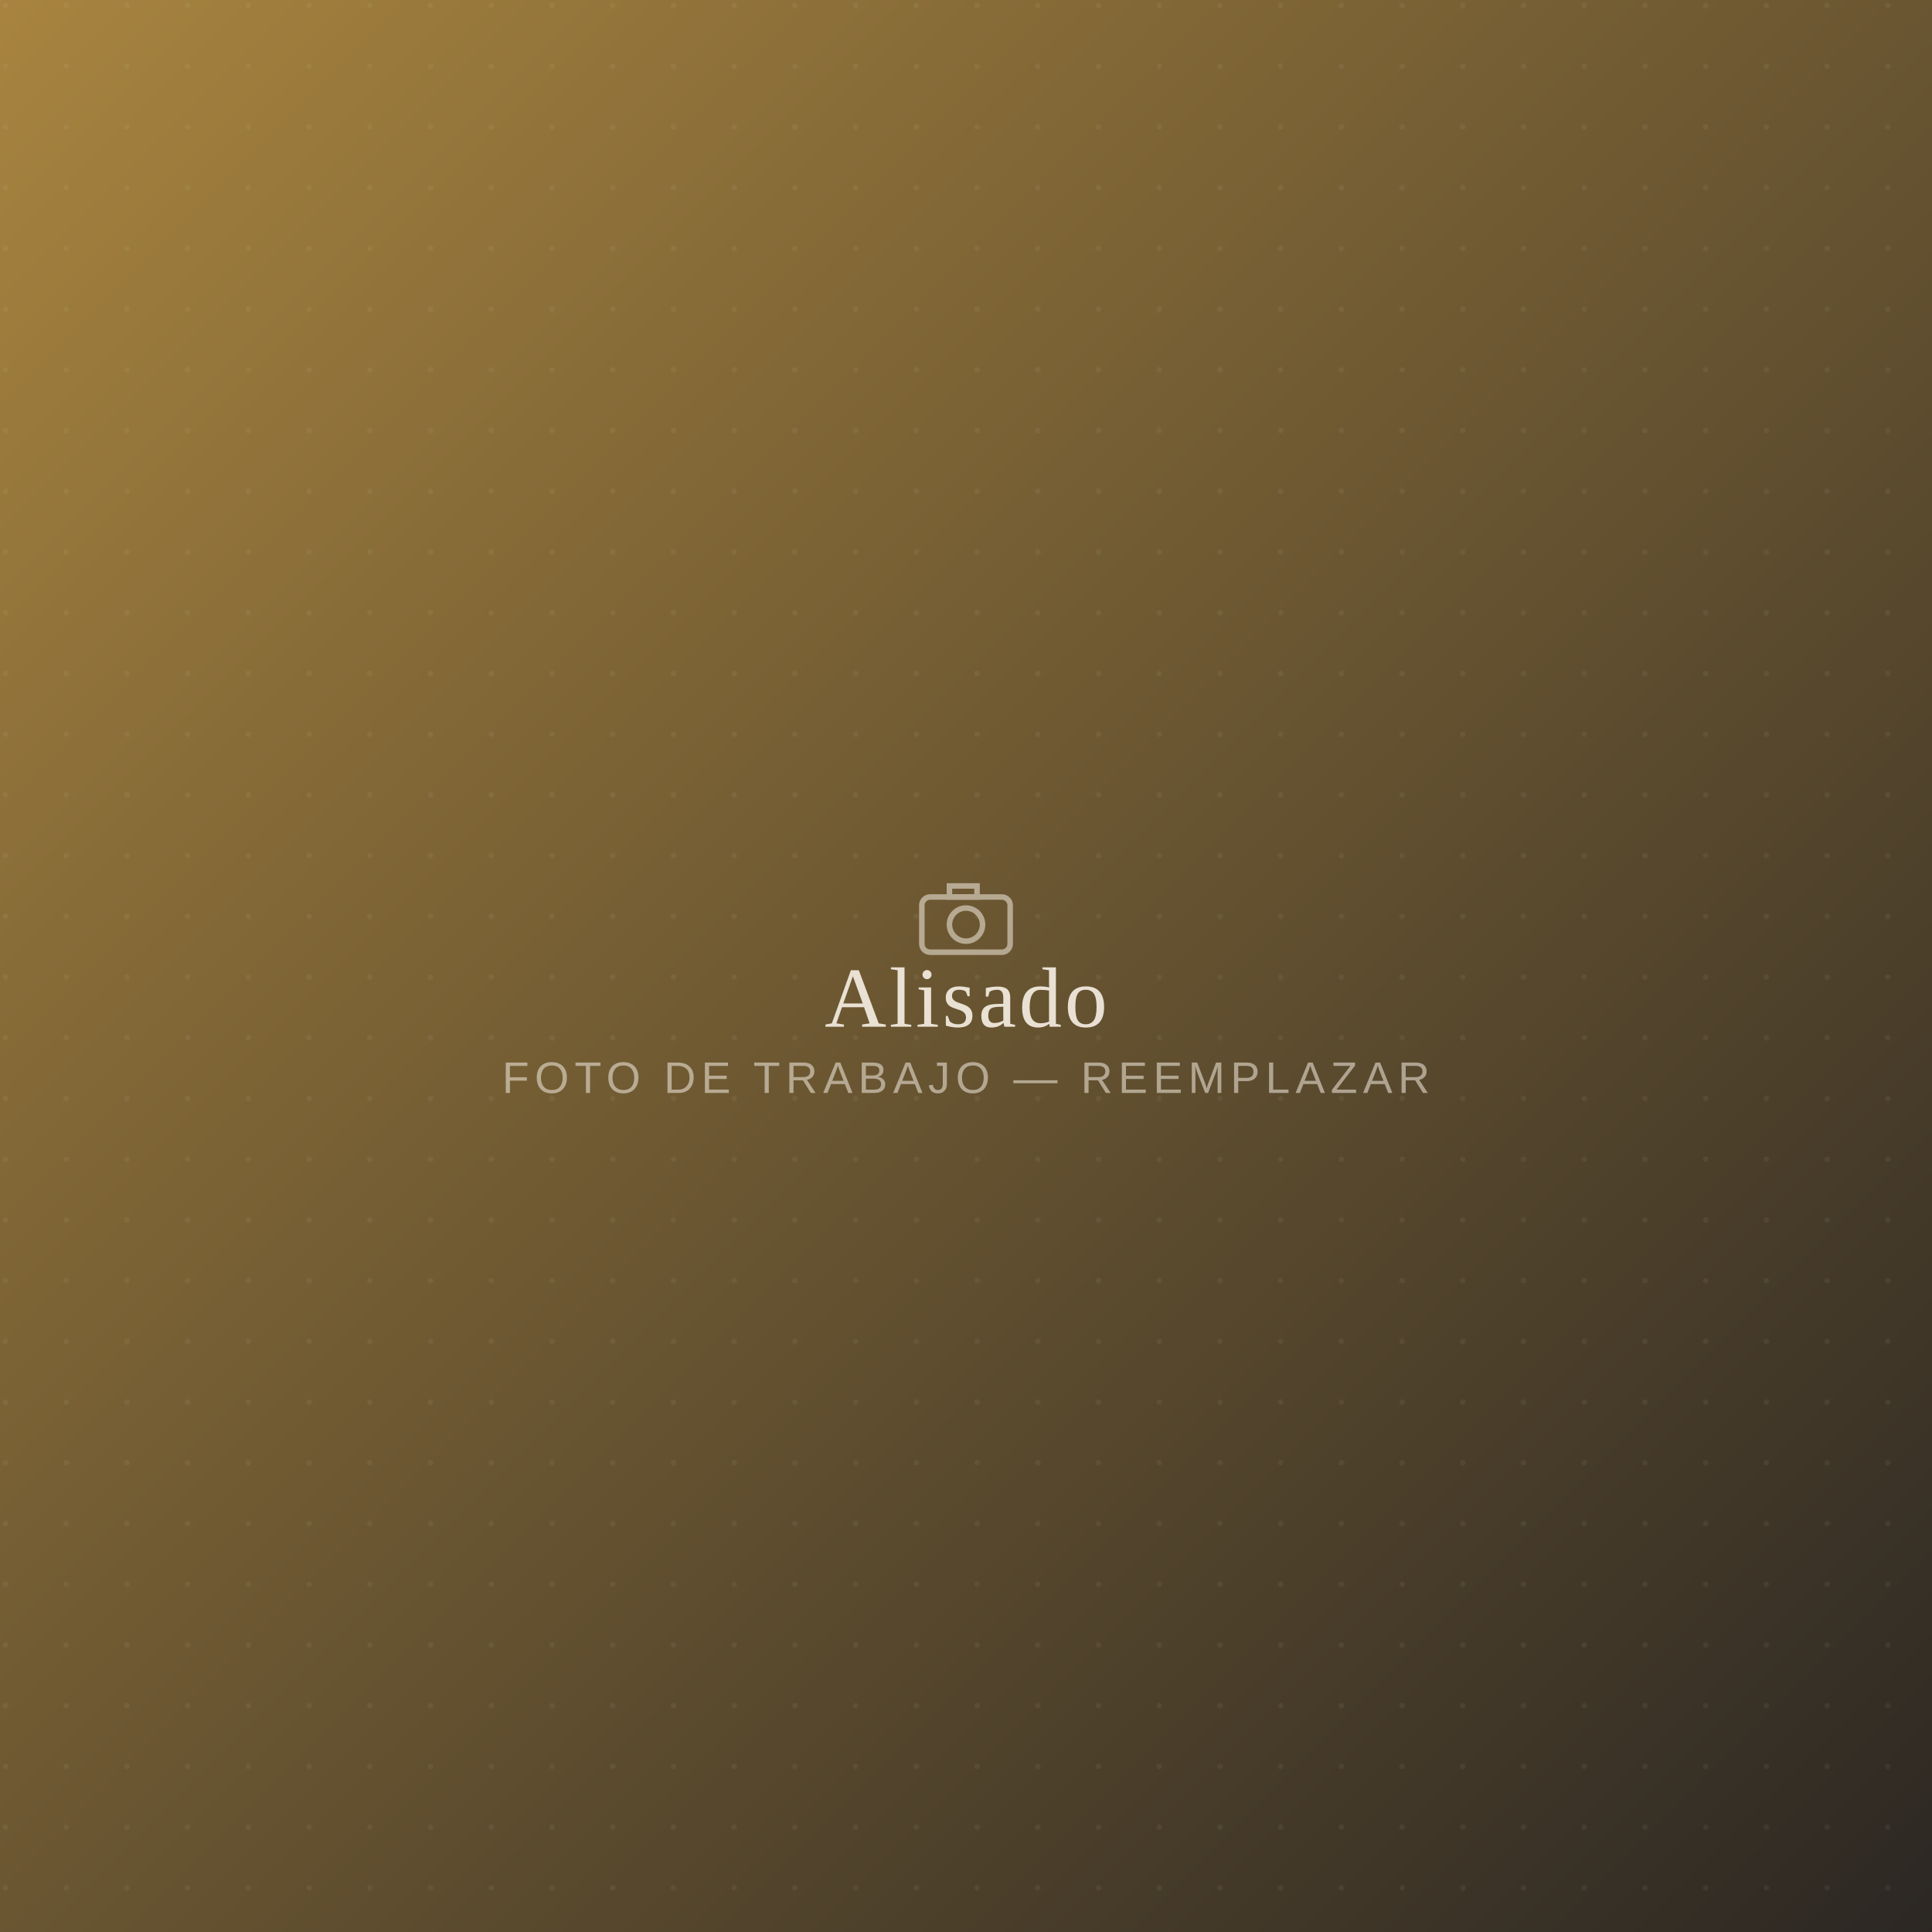
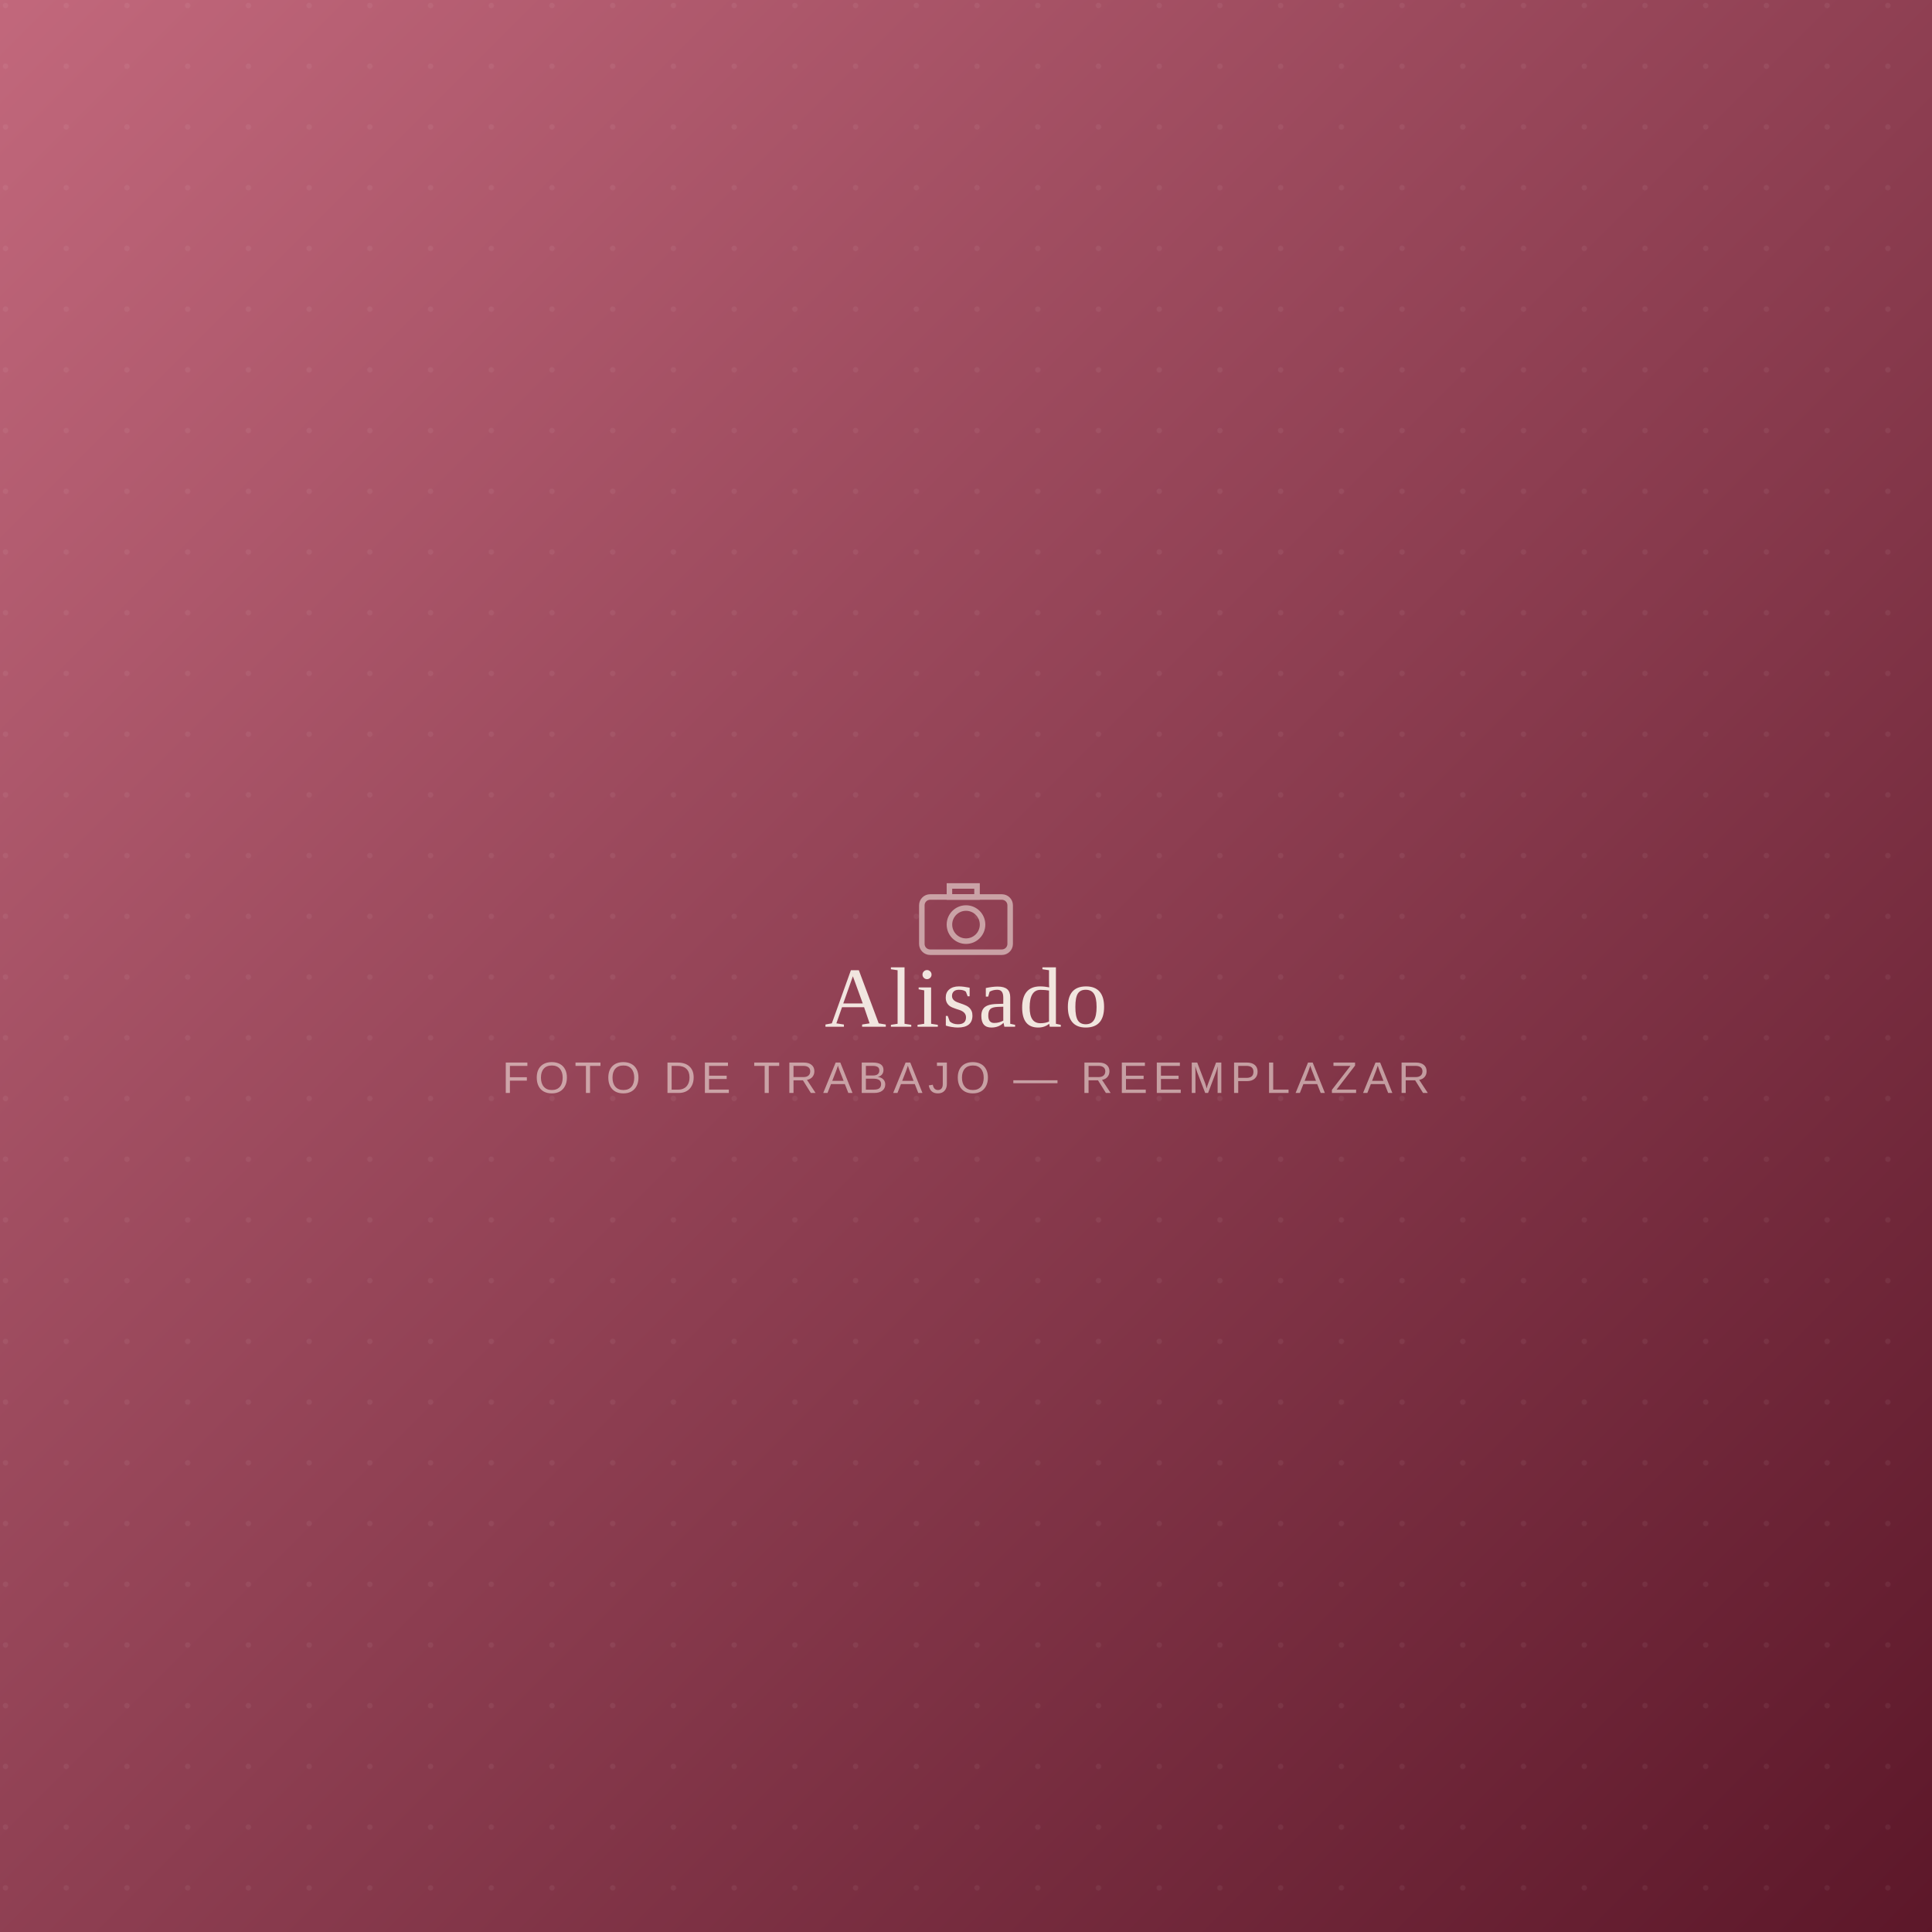
<svg xmlns="http://www.w3.org/2000/svg" width="700" height="700" viewBox="0 0 700 700">
  <defs>
    <linearGradient id="trabajo_5" x1="0%" y1="0%" x2="100%" y2="100%">
-       <stop offset="0%" stop-color="#a8843f" />
-       <stop offset="100%" stop-color="#2b2723" />
+       <stop offset="0%" stop-color="#c2687c" />
+       <stop offset="100%" stop-color="#5c1729" />
    </linearGradient>
    <pattern id="trabajo_5_dots" width="22" height="22" patternUnits="userSpaceOnUse">
-       <circle cx="2" cy="2" r="1" fill="#f4ede1" opacity="0.06" />
+       <circle cx="2" cy="2" r="1" fill="#faf3ea" opacity="0.06" />
    </pattern>
  </defs>
  <rect width="700" height="700" fill="url(#trabajo_5)" />
  <rect width="700" height="700" fill="url(#trabajo_5_dots)" />
  <g transform="translate(350.0,332.0)">
-     <g transform="translate(-16,-11)" opacity="0.55" fill="none" stroke="#f4ede1" stroke-width="2">
+     <g transform="translate(-16,-11)" opacity="0.55" fill="none" stroke="#faf3ea" stroke-width="2">
      <rect x="0" y="4" width="32" height="20" rx="3" />
      <circle cx="16" cy="14" r="6" />
      <rect x="10" y="0" width="10" height="4" />
    </g>
  </g>
-   <text x="50%" y="372.0" font-family="Georgia, 'Times New Roman', serif" font-size="31" fill="#f4ede1" text-anchor="middle" opacity="0.92" letter-spacing="1">Alisado</text>
-   <text x="50%" y="396.0" font-family="Arial, Helvetica, sans-serif" font-size="16" fill="#f4ede1" text-anchor="middle" opacity="0.55" letter-spacing="2">FOTO DE TRABAJO — REEMPLAZAR</text>
+   <text x="50%" y="372.0" font-family="Georgia, 'Times New Roman', serif" font-size="31" fill="#faf3ea" text-anchor="middle" opacity="0.92" letter-spacing="1">Alisado</text>
+   <text x="50%" y="396.0" font-family="Arial, Helvetica, sans-serif" font-size="16" fill="#faf3ea" text-anchor="middle" opacity="0.55" letter-spacing="2">FOTO DE TRABAJO — REEMPLAZAR</text>
</svg>
